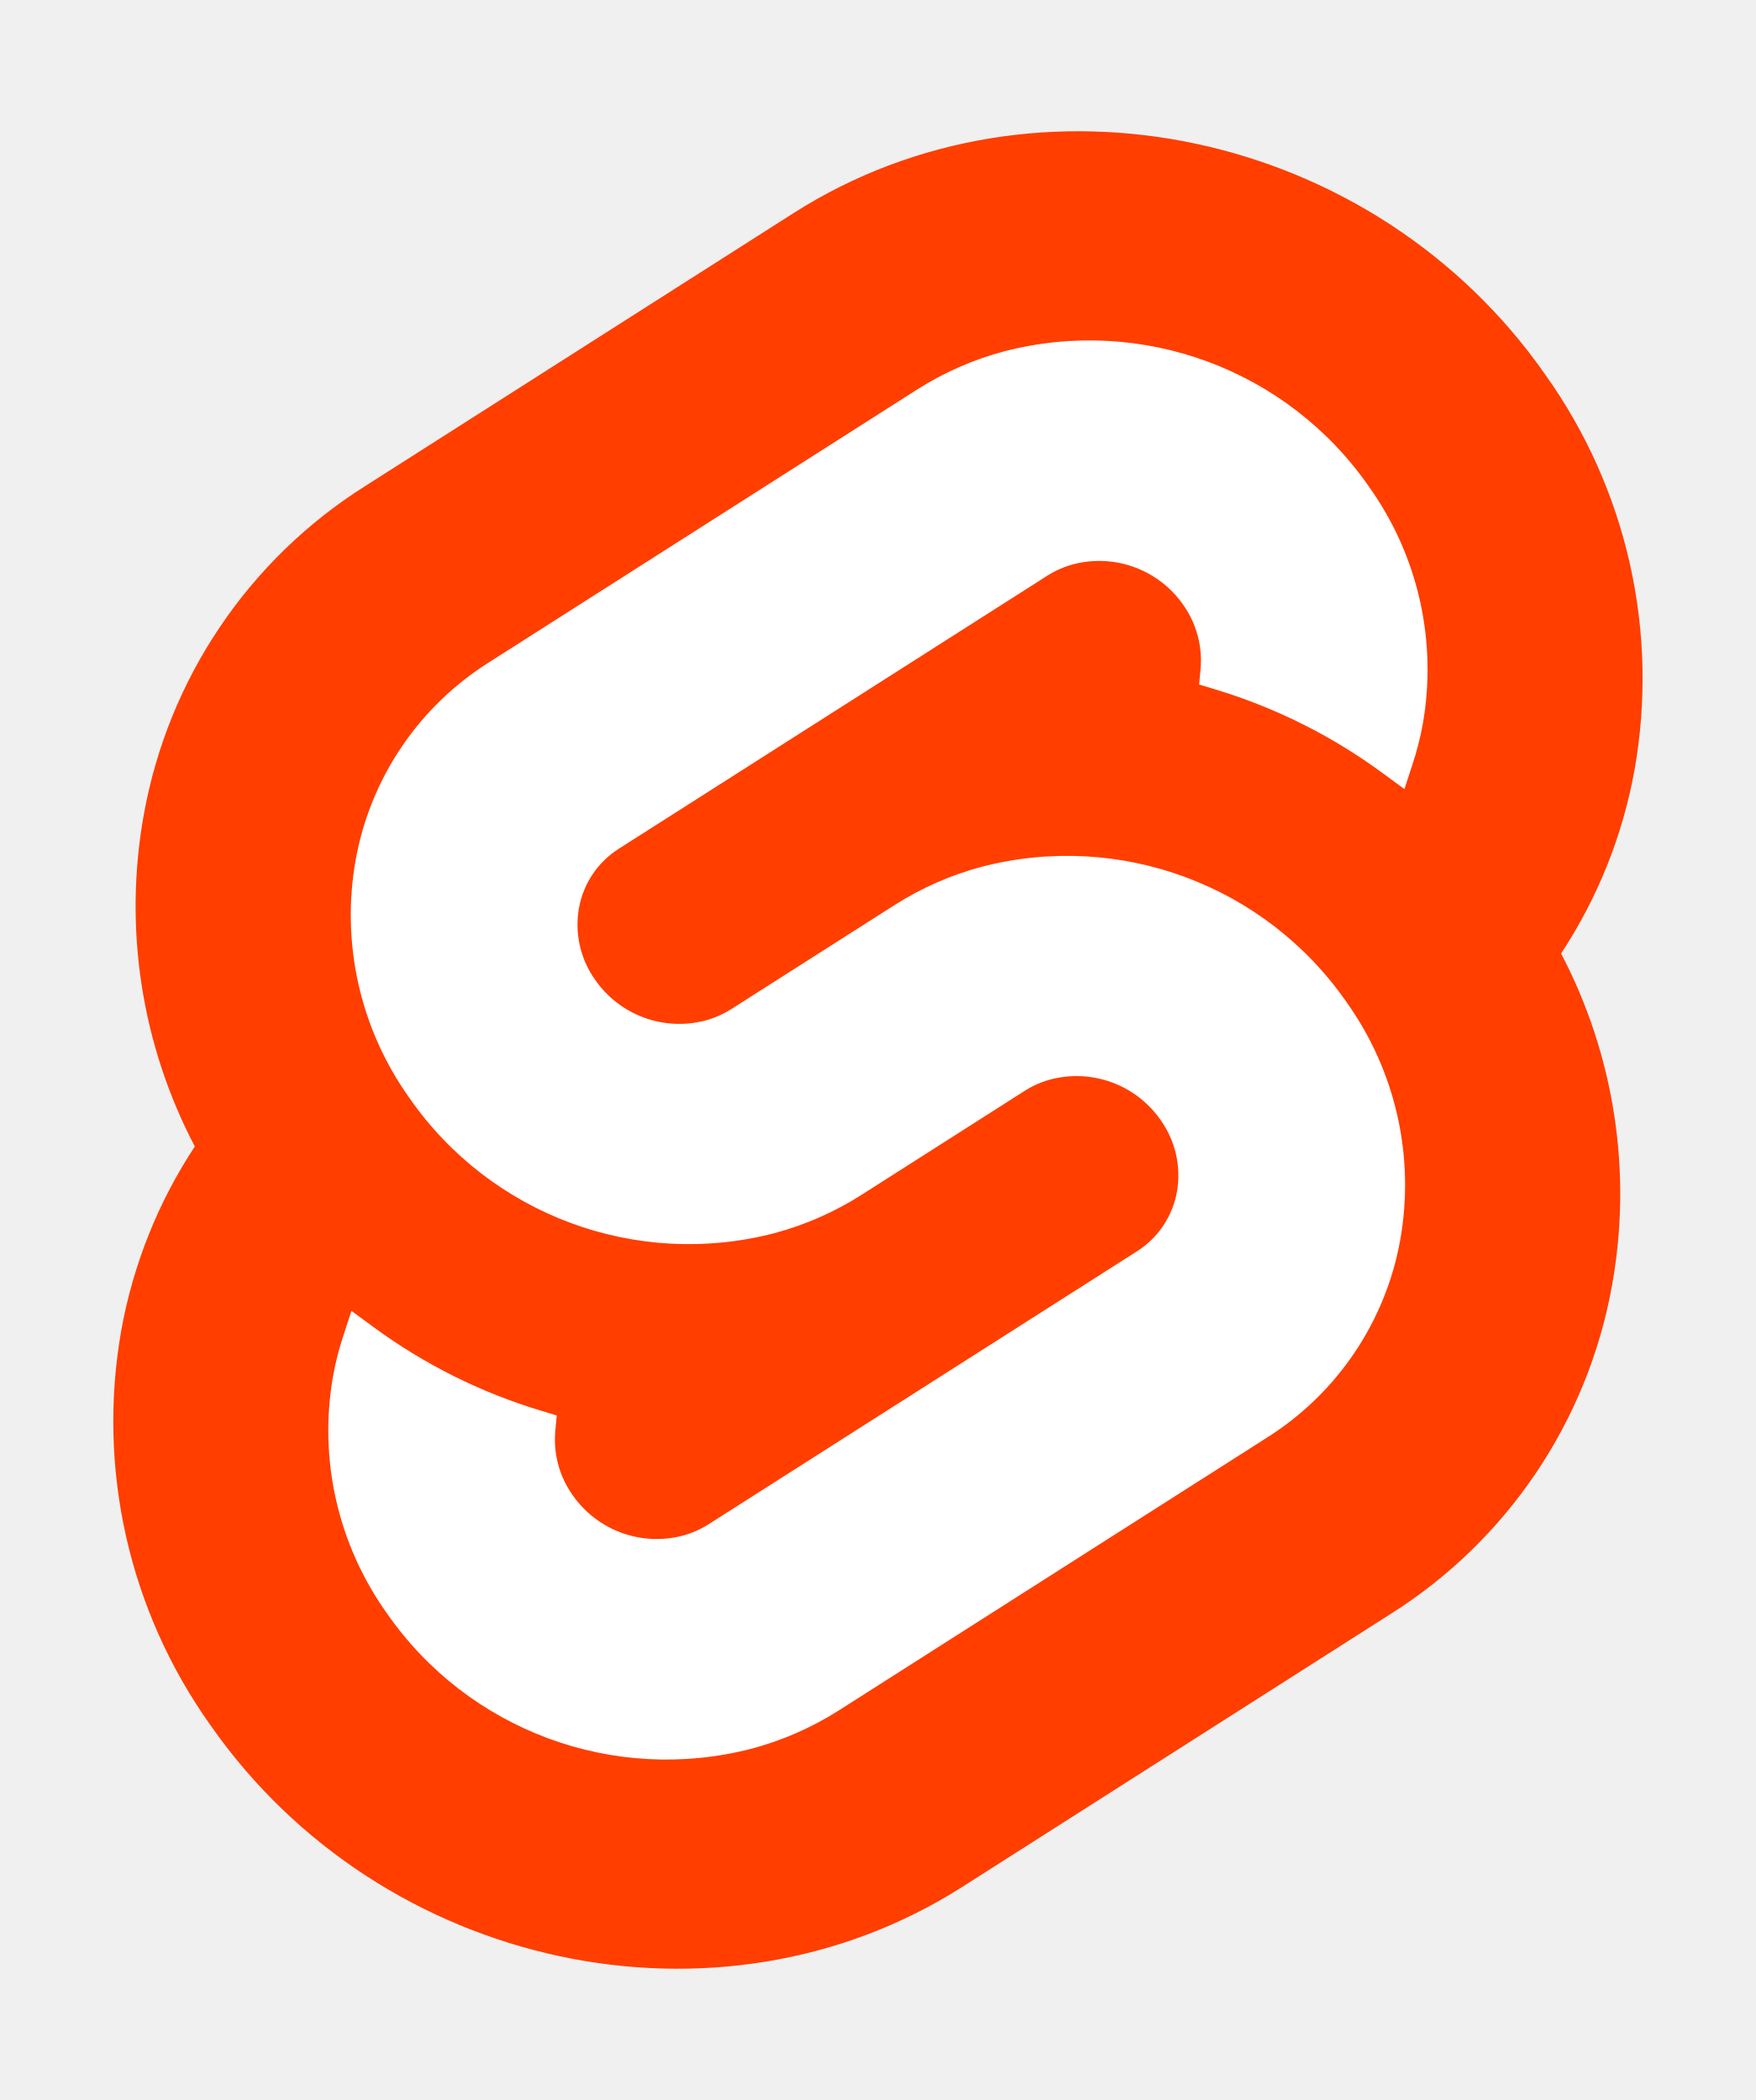
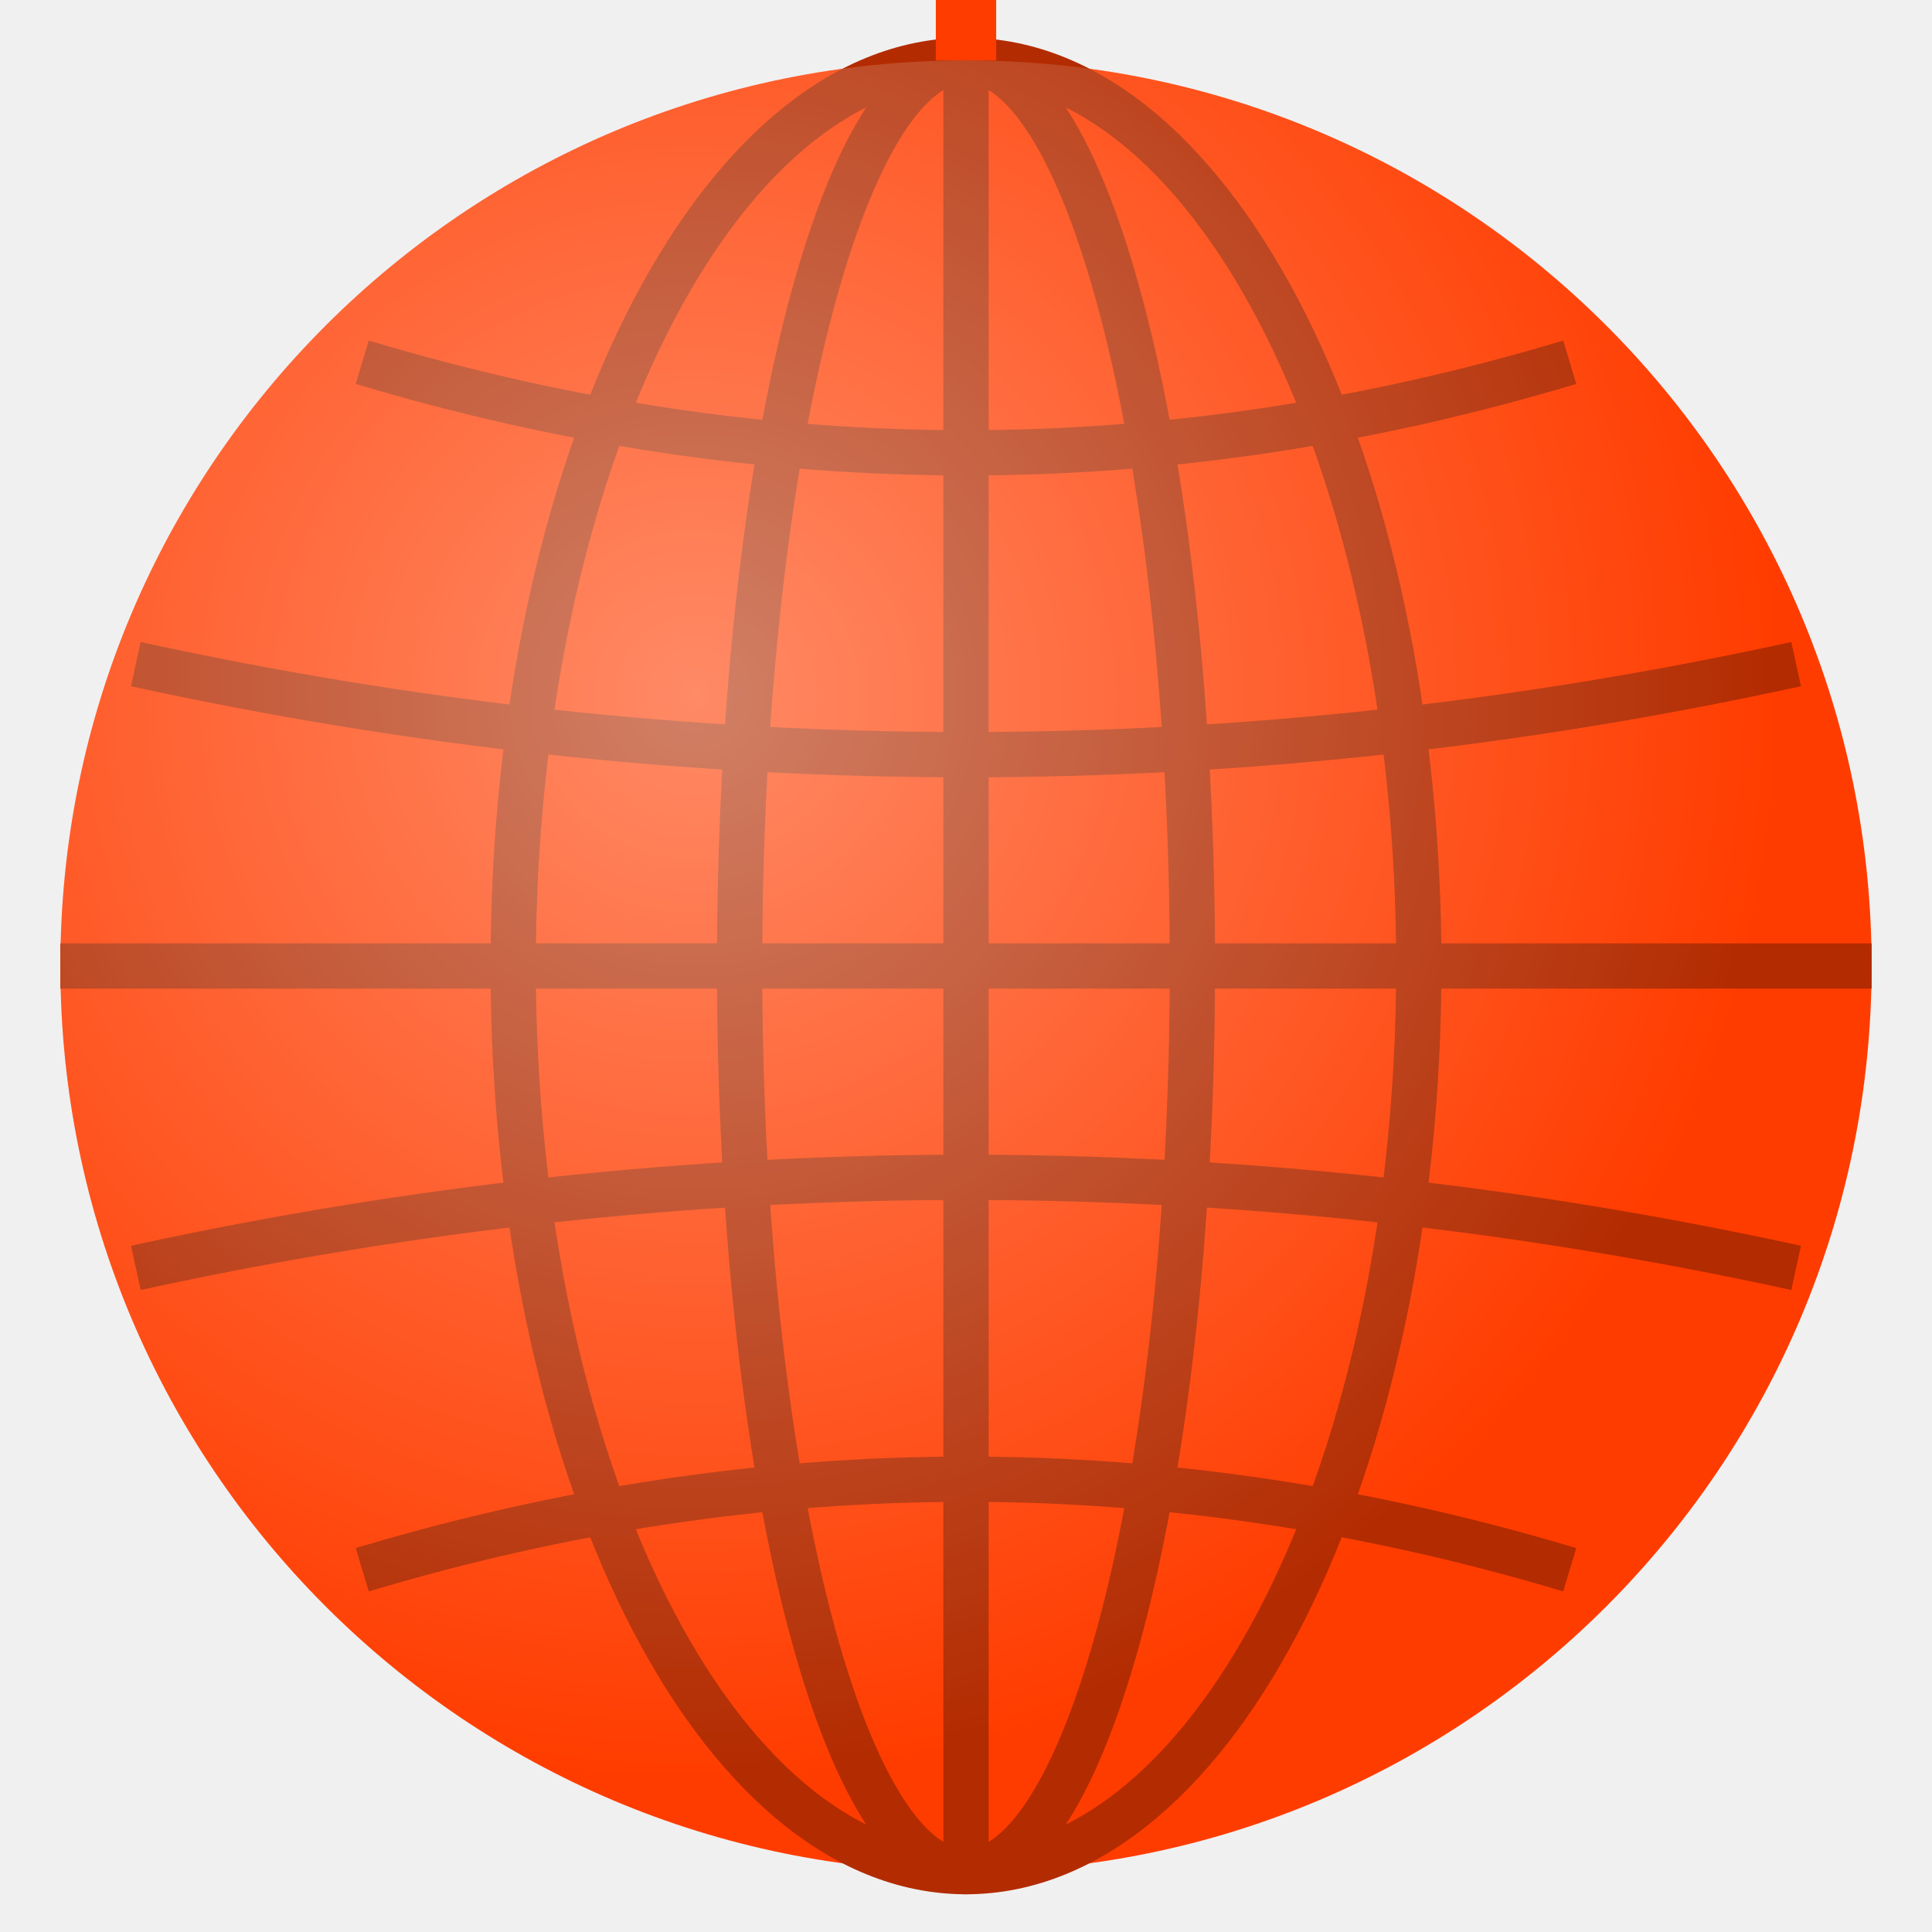
- <svg xmlns="http://www.w3.org/2000/svg" width="107" height="128" viewBox="0 0 107 128">
-   <path d="M94.157 22.819c-10.4-14.885-30.94-19.297-45.792-9.835L22.282 29.608A29.92 29.92 0 0 0 8.764 49.65a31.5 31.5 0 0 0 3.108 20.231 30 30 0 0 0-4.477 11.183 31.9 31.9 0 0 0 5.448 24.116c10.402 14.887 30.942 19.297 45.791 9.835l26.083-16.624A29.92 29.92 0 0 0 98.235 78.35a31.53 31.53 0 0 0-3.105-20.232 30 30 0 0 0 4.474-11.182 31.88 31.88 0 0 0-5.447-24.116" style="fill:#ff3e00" />
-   <path d="M45.817 106.582a20.72 20.72 0 0 1-22.237-8.243 19.17 19.17 0 0 1-3.277-14.503 18 18 0 0 1 .624-2.435l.49-1.498 1.337.981a33.6 33.6 0 0 0 10.203 5.098l.97.294-.09.968a5.85 5.85 0 0 0 1.052 3.878 6.24 6.24 0 0 0 6.695 2.485 5.8 5.8 0 0 0 1.603-.704L69.27 76.28a5.43 5.43 0 0 0 2.45-3.631 5.8 5.8 0 0 0-.987-4.371 6.24 6.24 0 0 0-6.698-2.487 5.7 5.7 0 0 0-1.6.704l-9.953 6.345a19 19 0 0 1-5.296 2.326 20.72 20.72 0 0 1-22.237-8.243 19.17 19.17 0 0 1-3.277-14.502 17.99 17.99 0 0 1 8.13-12.052l26.081-16.623a19 19 0 0 1 5.3-2.329 20.72 20.72 0 0 1 22.237 8.243 19.17 19.17 0 0 1 3.277 14.503 18 18 0 0 1-.624 2.435l-.49 1.498-1.337-.98a33.6 33.6 0 0 0-10.203-5.1l-.97-.294.09-.968a5.86 5.86 0 0 0-1.052-3.878 6.24 6.24 0 0 0-6.696-2.485 5.8 5.8 0 0 0-1.602.704L37.73 51.72a5.42 5.42 0 0 0-2.449 3.63 5.79 5.79 0 0 0 .986 4.372 6.24 6.24 0 0 0 6.698 2.486 5.8 5.8 0 0 0 1.602-.704l9.952-6.342a19 19 0 0 1 5.295-2.328 20.72 20.72 0 0 1 22.237 8.242 19.17 19.17 0 0 1 3.277 14.503 18 18 0 0 1-8.13 12.053l-26.081 16.622a19 19 0 0 1-5.3 2.328" style="fill:#fff" />
+ <svg xmlns="http://www.w3.org/2000/svg" width="64" height="64" viewBox="0 0 64 64">
+   <defs>
+     <radialGradient id="highlight" cx="35%" cy="35%" r="60%">
+       <stop offset="0%" stop-color="#fff" stop-opacity="0.4" />
+       <stop offset="100%" stop-color="#fff" stop-opacity="0" />
+     </radialGradient>
+   </defs>
+   <circle cx="32" cy="32" r="30" fill="#ff3c00" />
+   <ellipse cx="32" cy="32" rx="15" ry="30" fill="none" stroke="#b32b00" stroke-width="1.5" />
+   <ellipse cx="32" cy="32" rx="7.5" ry="30" fill="none" stroke="#b32b00" stroke-width="1.5" />
+   <line x1="32" y1="2" x2="32" y2="62" stroke="#b32b00" stroke-width="1.5" />
+   <line x1="2" y1="32" x2="62" y2="32" stroke="#b32b00" stroke-width="1.5" />
+   <path d="M4.5 22 Q32 28 59.5 22" fill="none" stroke="#b32b00" stroke-width="1.5" />
+   <path d="M4.5 42 Q32 36 59.5 42" fill="none" stroke="#b32b00" stroke-width="1.5" />
+   <path d="M12 12 Q32 18 52 12" fill="none" stroke="#b32b00" stroke-width="1.5" />
+   <path d="M12 52 Q32 46 52 52" fill="none" stroke="#b32b00" stroke-width="1.5" />
+   <circle cx="32" cy="32" r="30" fill="url(#highlight)" />
+   <line x1="32" y1="0" x2="32" y2="2" stroke="#ff3c00" stroke-width="2" />
</svg>
